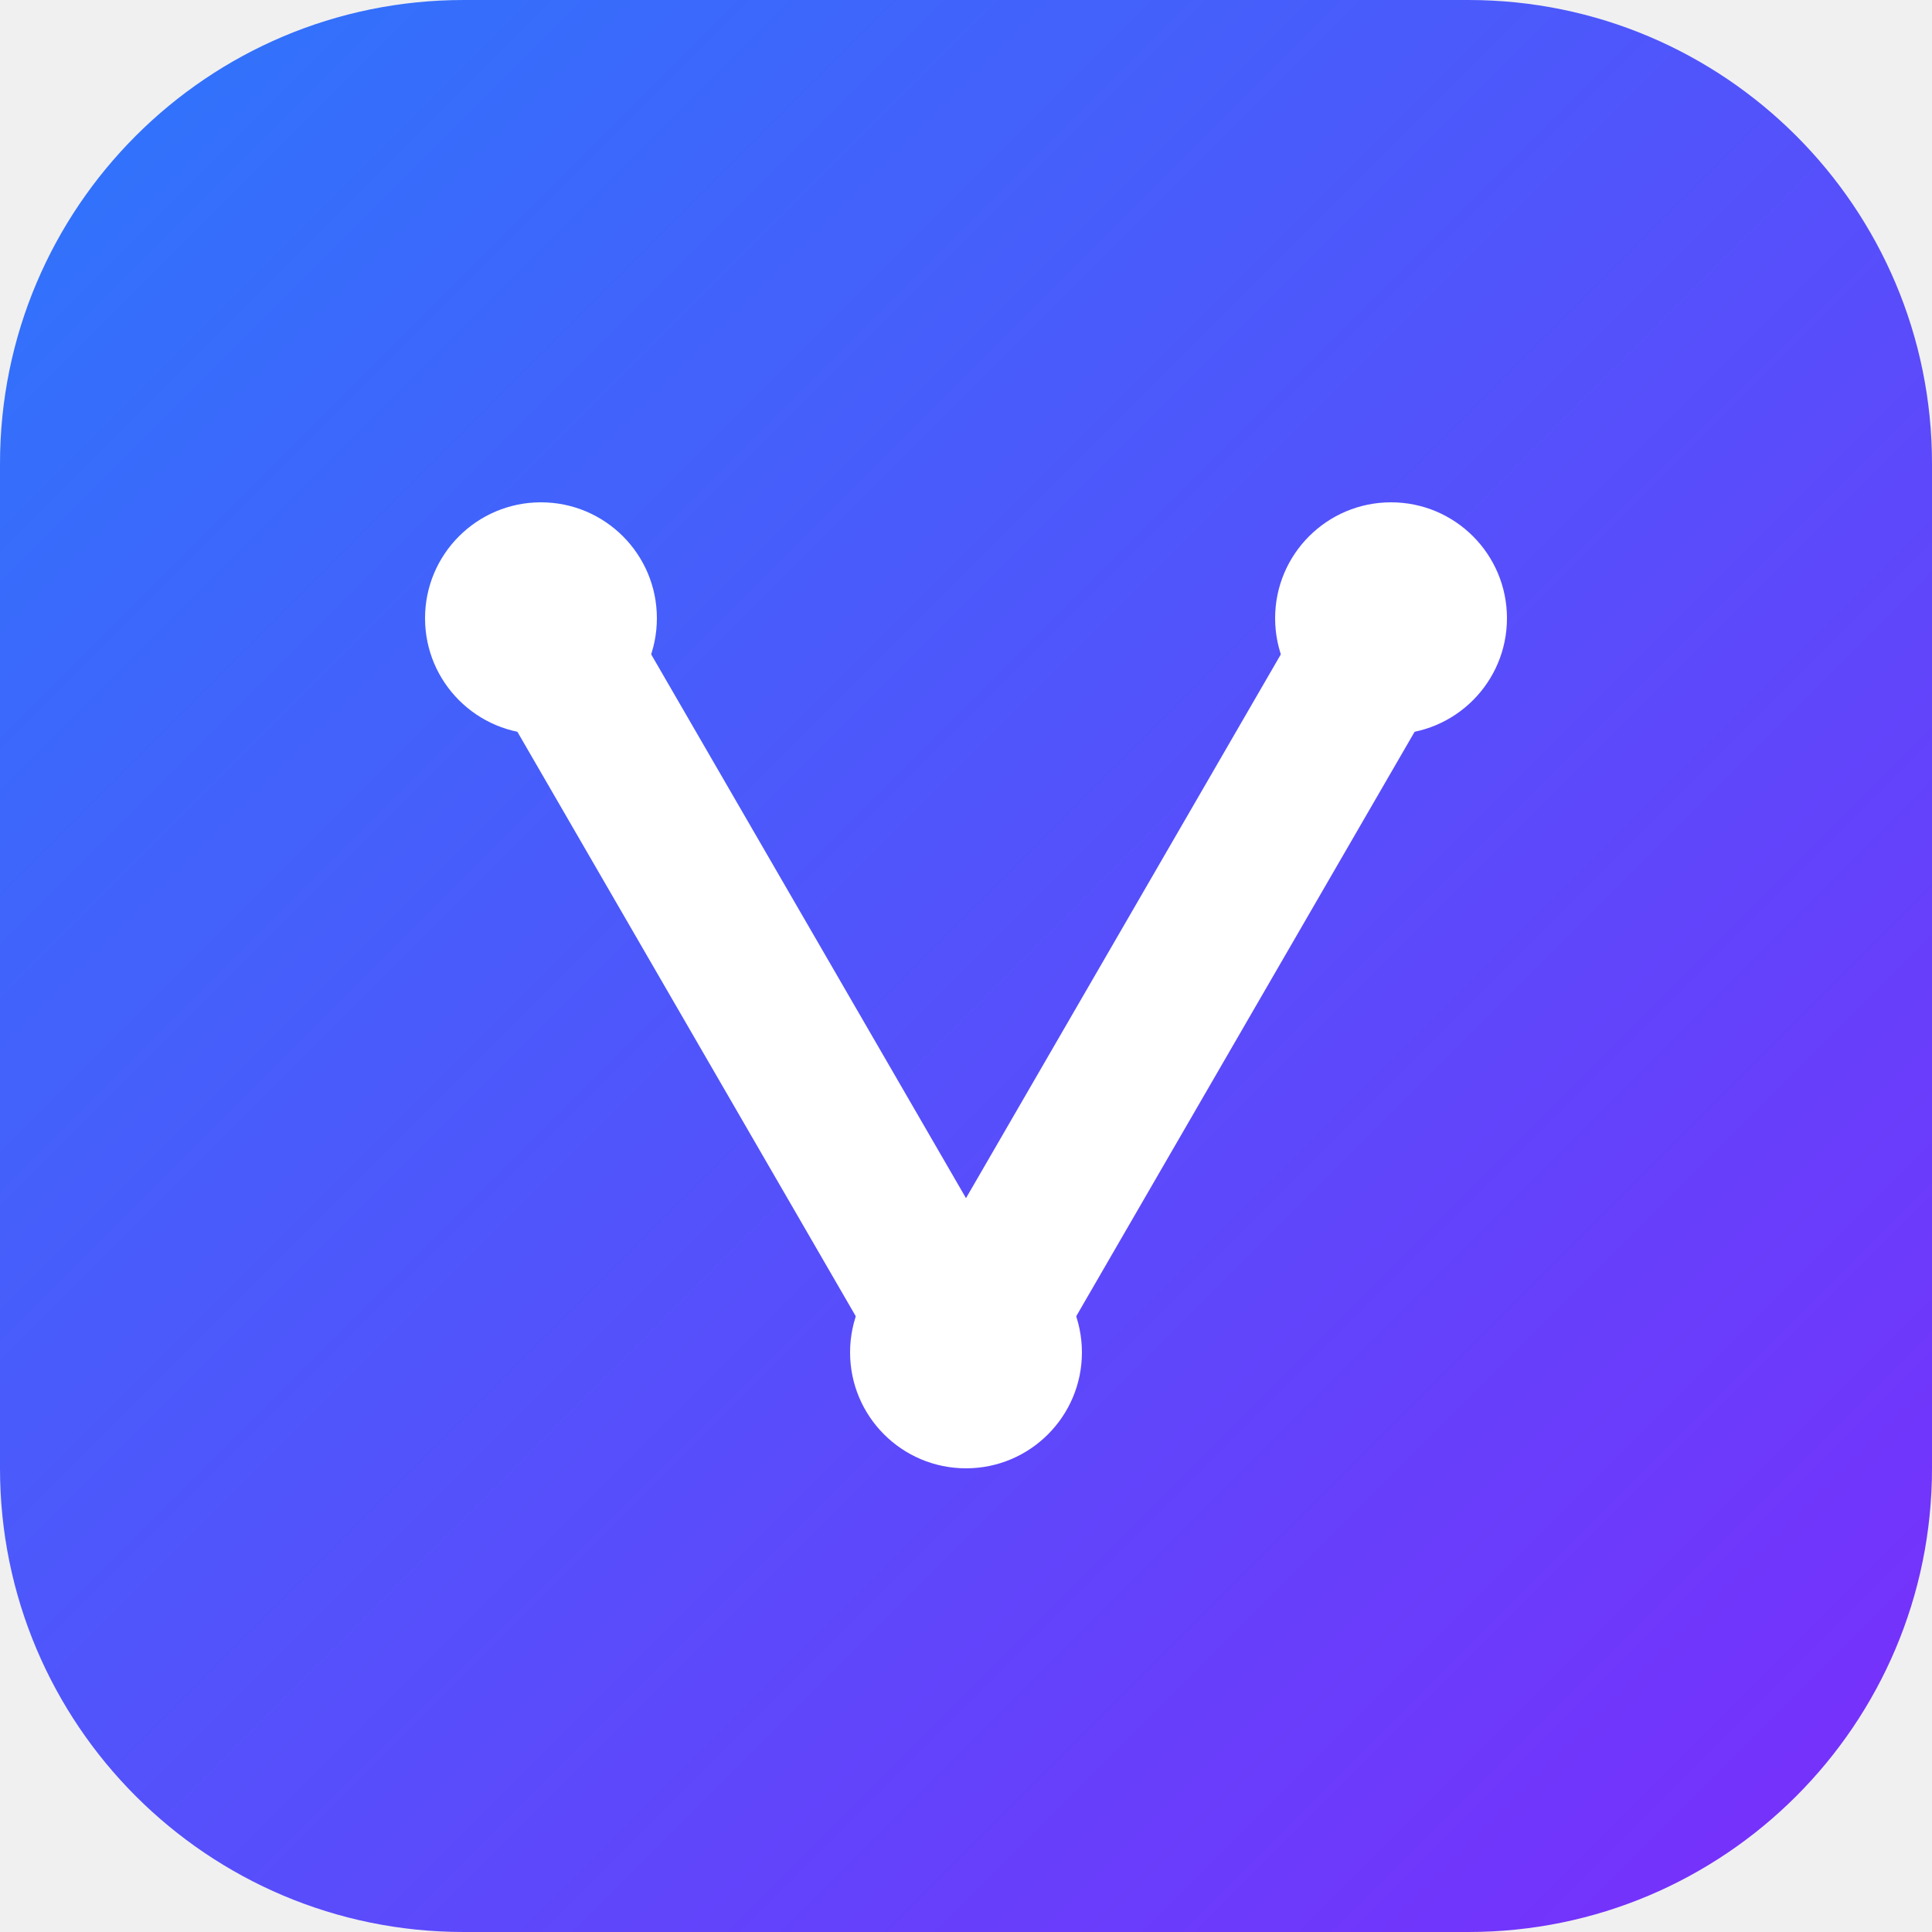
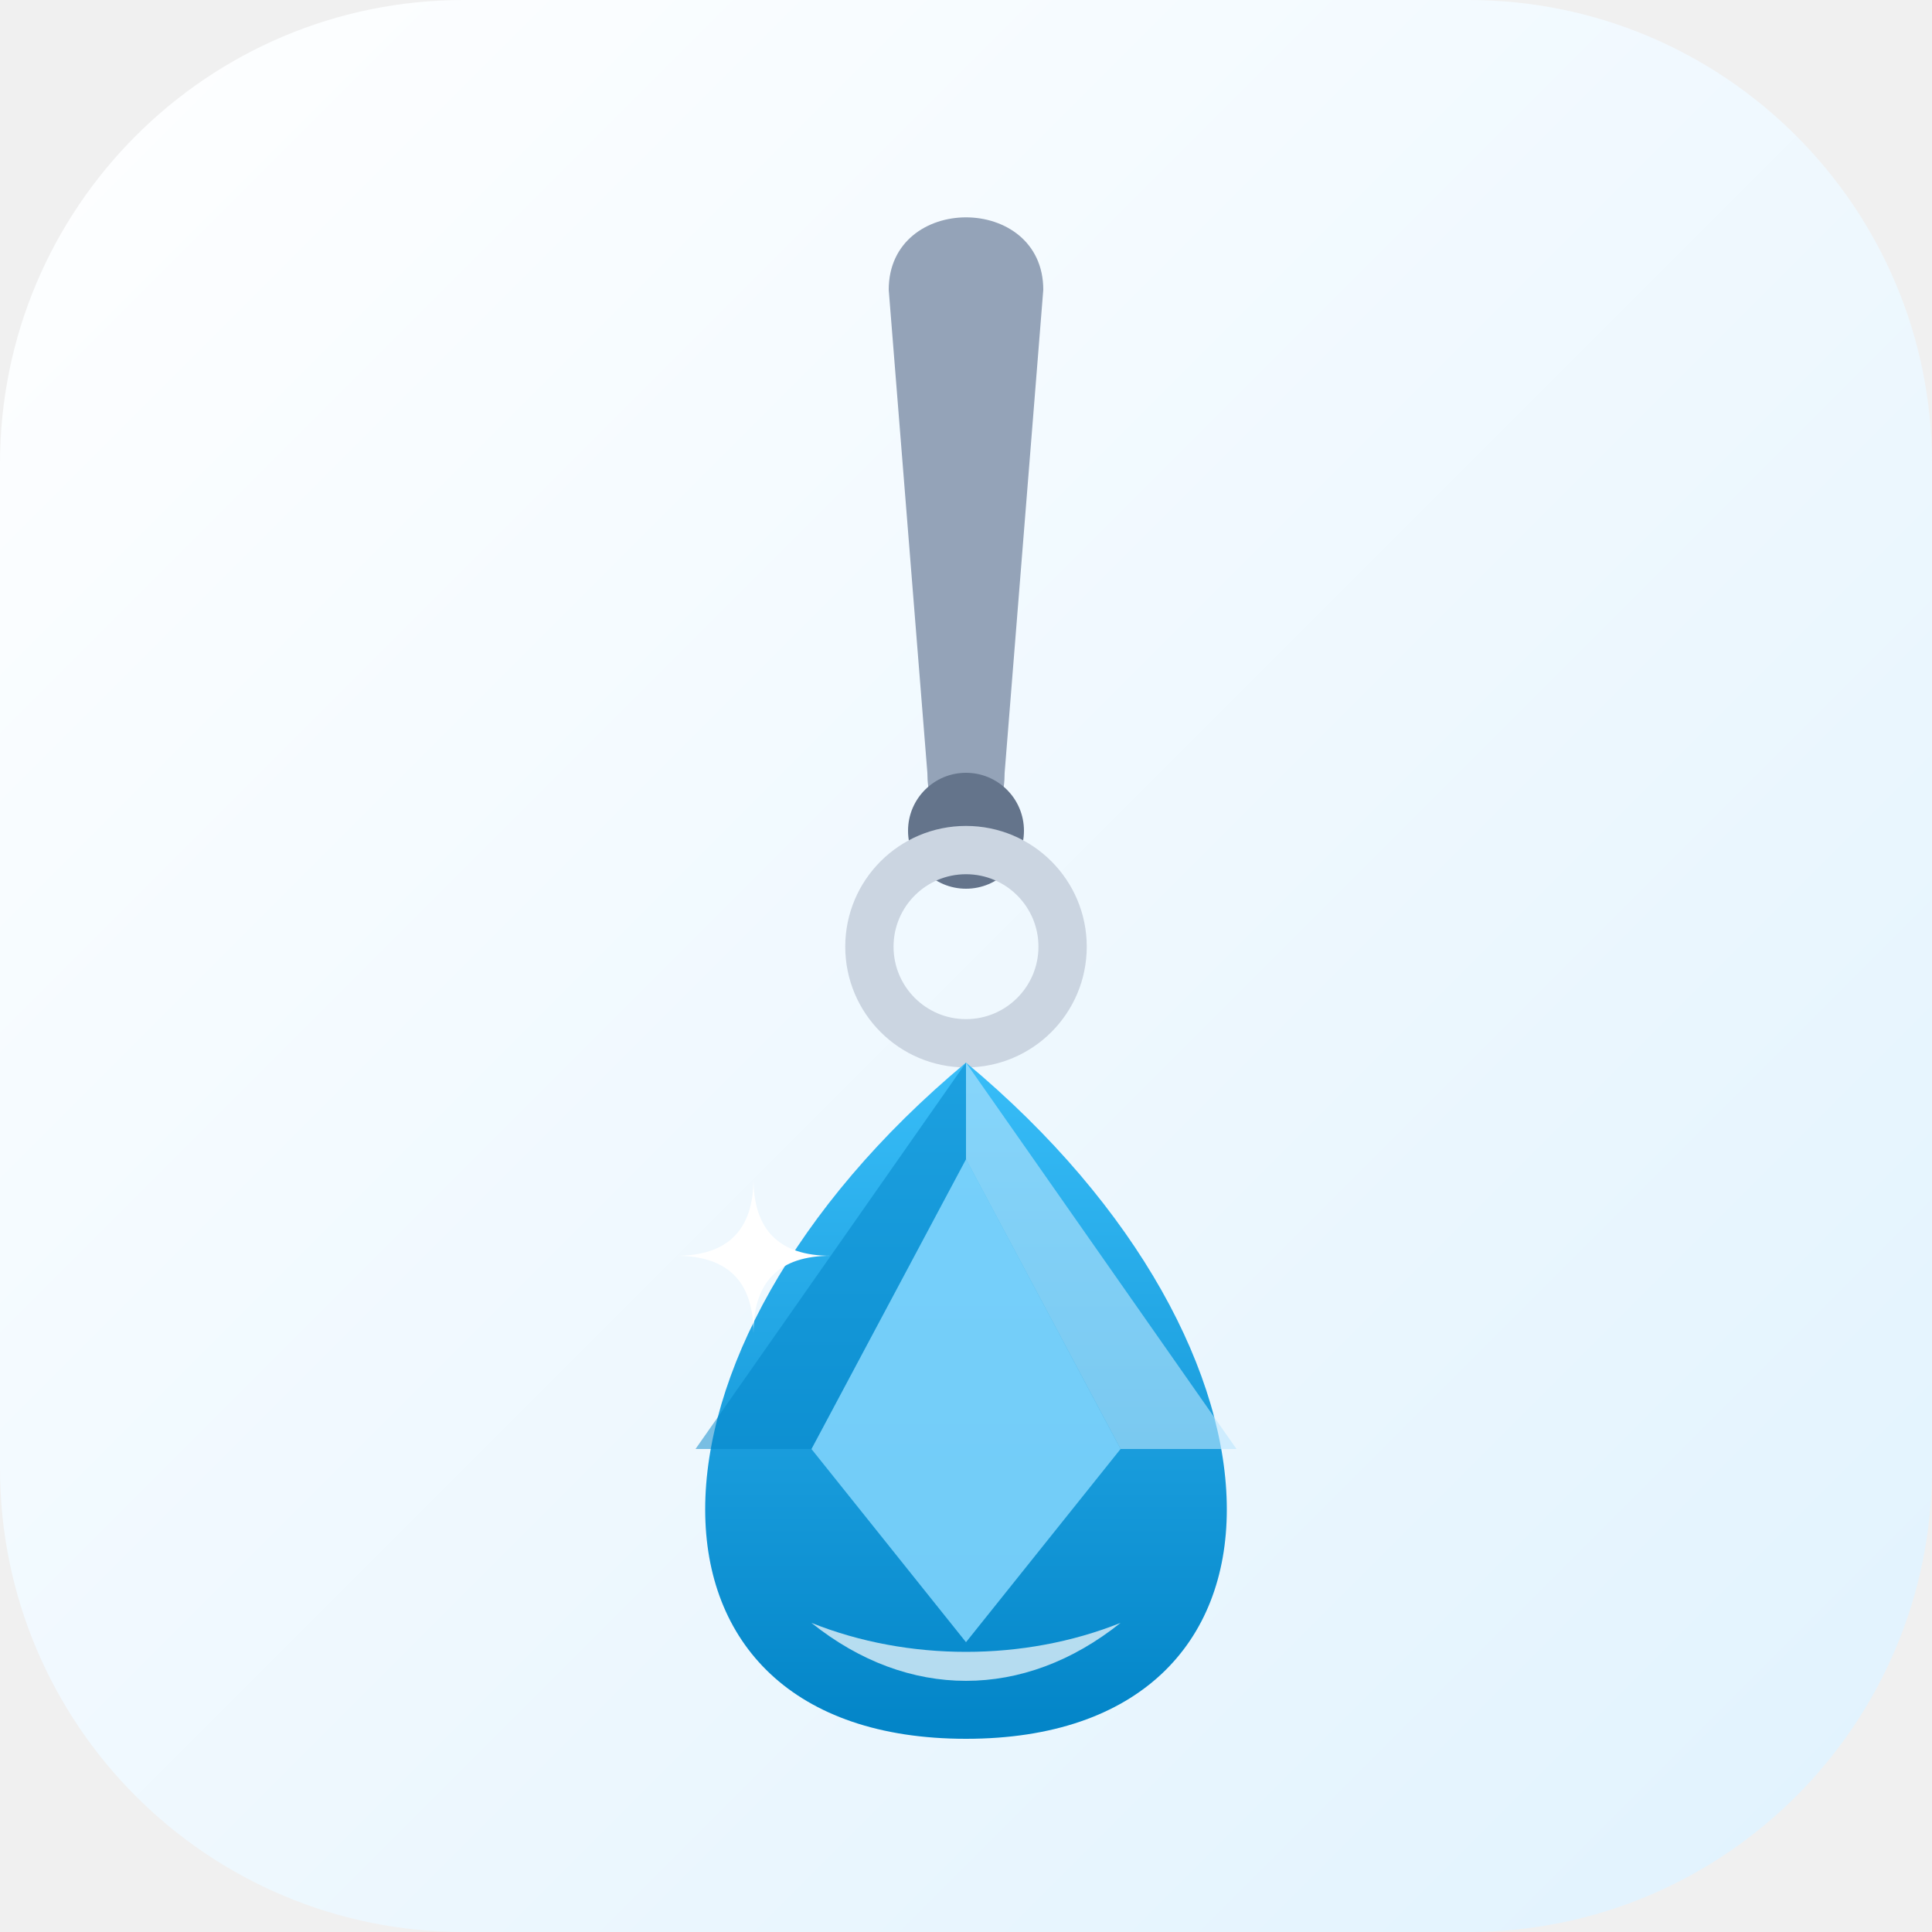
<svg xmlns="http://www.w3.org/2000/svg" viewBox="0 0 100 100">
  <defs>
-     <linearGradient id="grad" x1="0%" y1="0%" x2="100%" y2="100%">
-       <stop offset="0%" style="stop-color:#2c77fb;stop-opacity:1" />
-       <stop offset="100%" style="stop-color:#7b2cfb;stop-opacity:1" />
+     <linearGradient id="bg" x1="0%" y1="0%" x2="100%" y2="100%">
+       <stop offset="0%" stop-color="#ffffff" />
+       <stop offset="100%" stop-color="#e0f2fe" />
+     </linearGradient>
+     <linearGradient id="gem" x1="0%" y1="0%" x2="0%" y2="100%">
+       <stop offset="0%" stop-color="#38bdf8" />
+       <stop offset="100%" stop-color="#0284c7" />
    </linearGradient>
  </defs>
-   <rect width="100" height="100" rx="24" fill="url(#grad)" />
-   <path d="M 28 32 L 50 70 L 72 32" fill="none" stroke="white" stroke-width="8" stroke-linecap="round" stroke-linejoin="round" />
-   <circle cx="28" cy="32" r="6" fill="white" />
-   <circle cx="50" cy="70" r="6" fill="white" />
-   <circle cx="72" cy="32" r="6" fill="white" />
+   <rect width="100" height="100" rx="24" fill="url(#bg)" />
+   <path d="M 46 15 C 46 10, 54 10, 54 15 L 52 40 C 52 44, 48 44, 48 40 Z" fill="#94a3b8" />
+   <circle cx="50" cy="43" r="3" fill="#64748b" />
+   <circle cx="50" cy="49" r="5" fill="none" stroke="#cbd5e1" stroke-width="2.5" />
+   <path d="M 50 55 C 68 70, 68 90, 50 90 C 32 90, 32 70, 50 55 Z" fill="url(#gem)" />
+   <polygon points="50,60 58,75 50,85 42,75" fill="#7dd3fc" opacity="0.9" />
+   <polygon points="50,55 64,75 58,75 50,60" fill="#bae6fd" opacity="0.6" />
+   <polygon points="50,55 36,75 42,75 50,60" fill="#0284c7" opacity="0.5" />
+   <path d="M 42 84 C 47 88, 53 88, 58 84 C 53 86, 47 86, 42 84 Z" fill="#ffffff" opacity="0.7" />
+   <path d="M 35 65 Q 39 65 39 61 Q 39 65 43 65 Q 39 65 39 69 Q 39 65 35 65 Z" fill="#ffffff" />
</svg>
